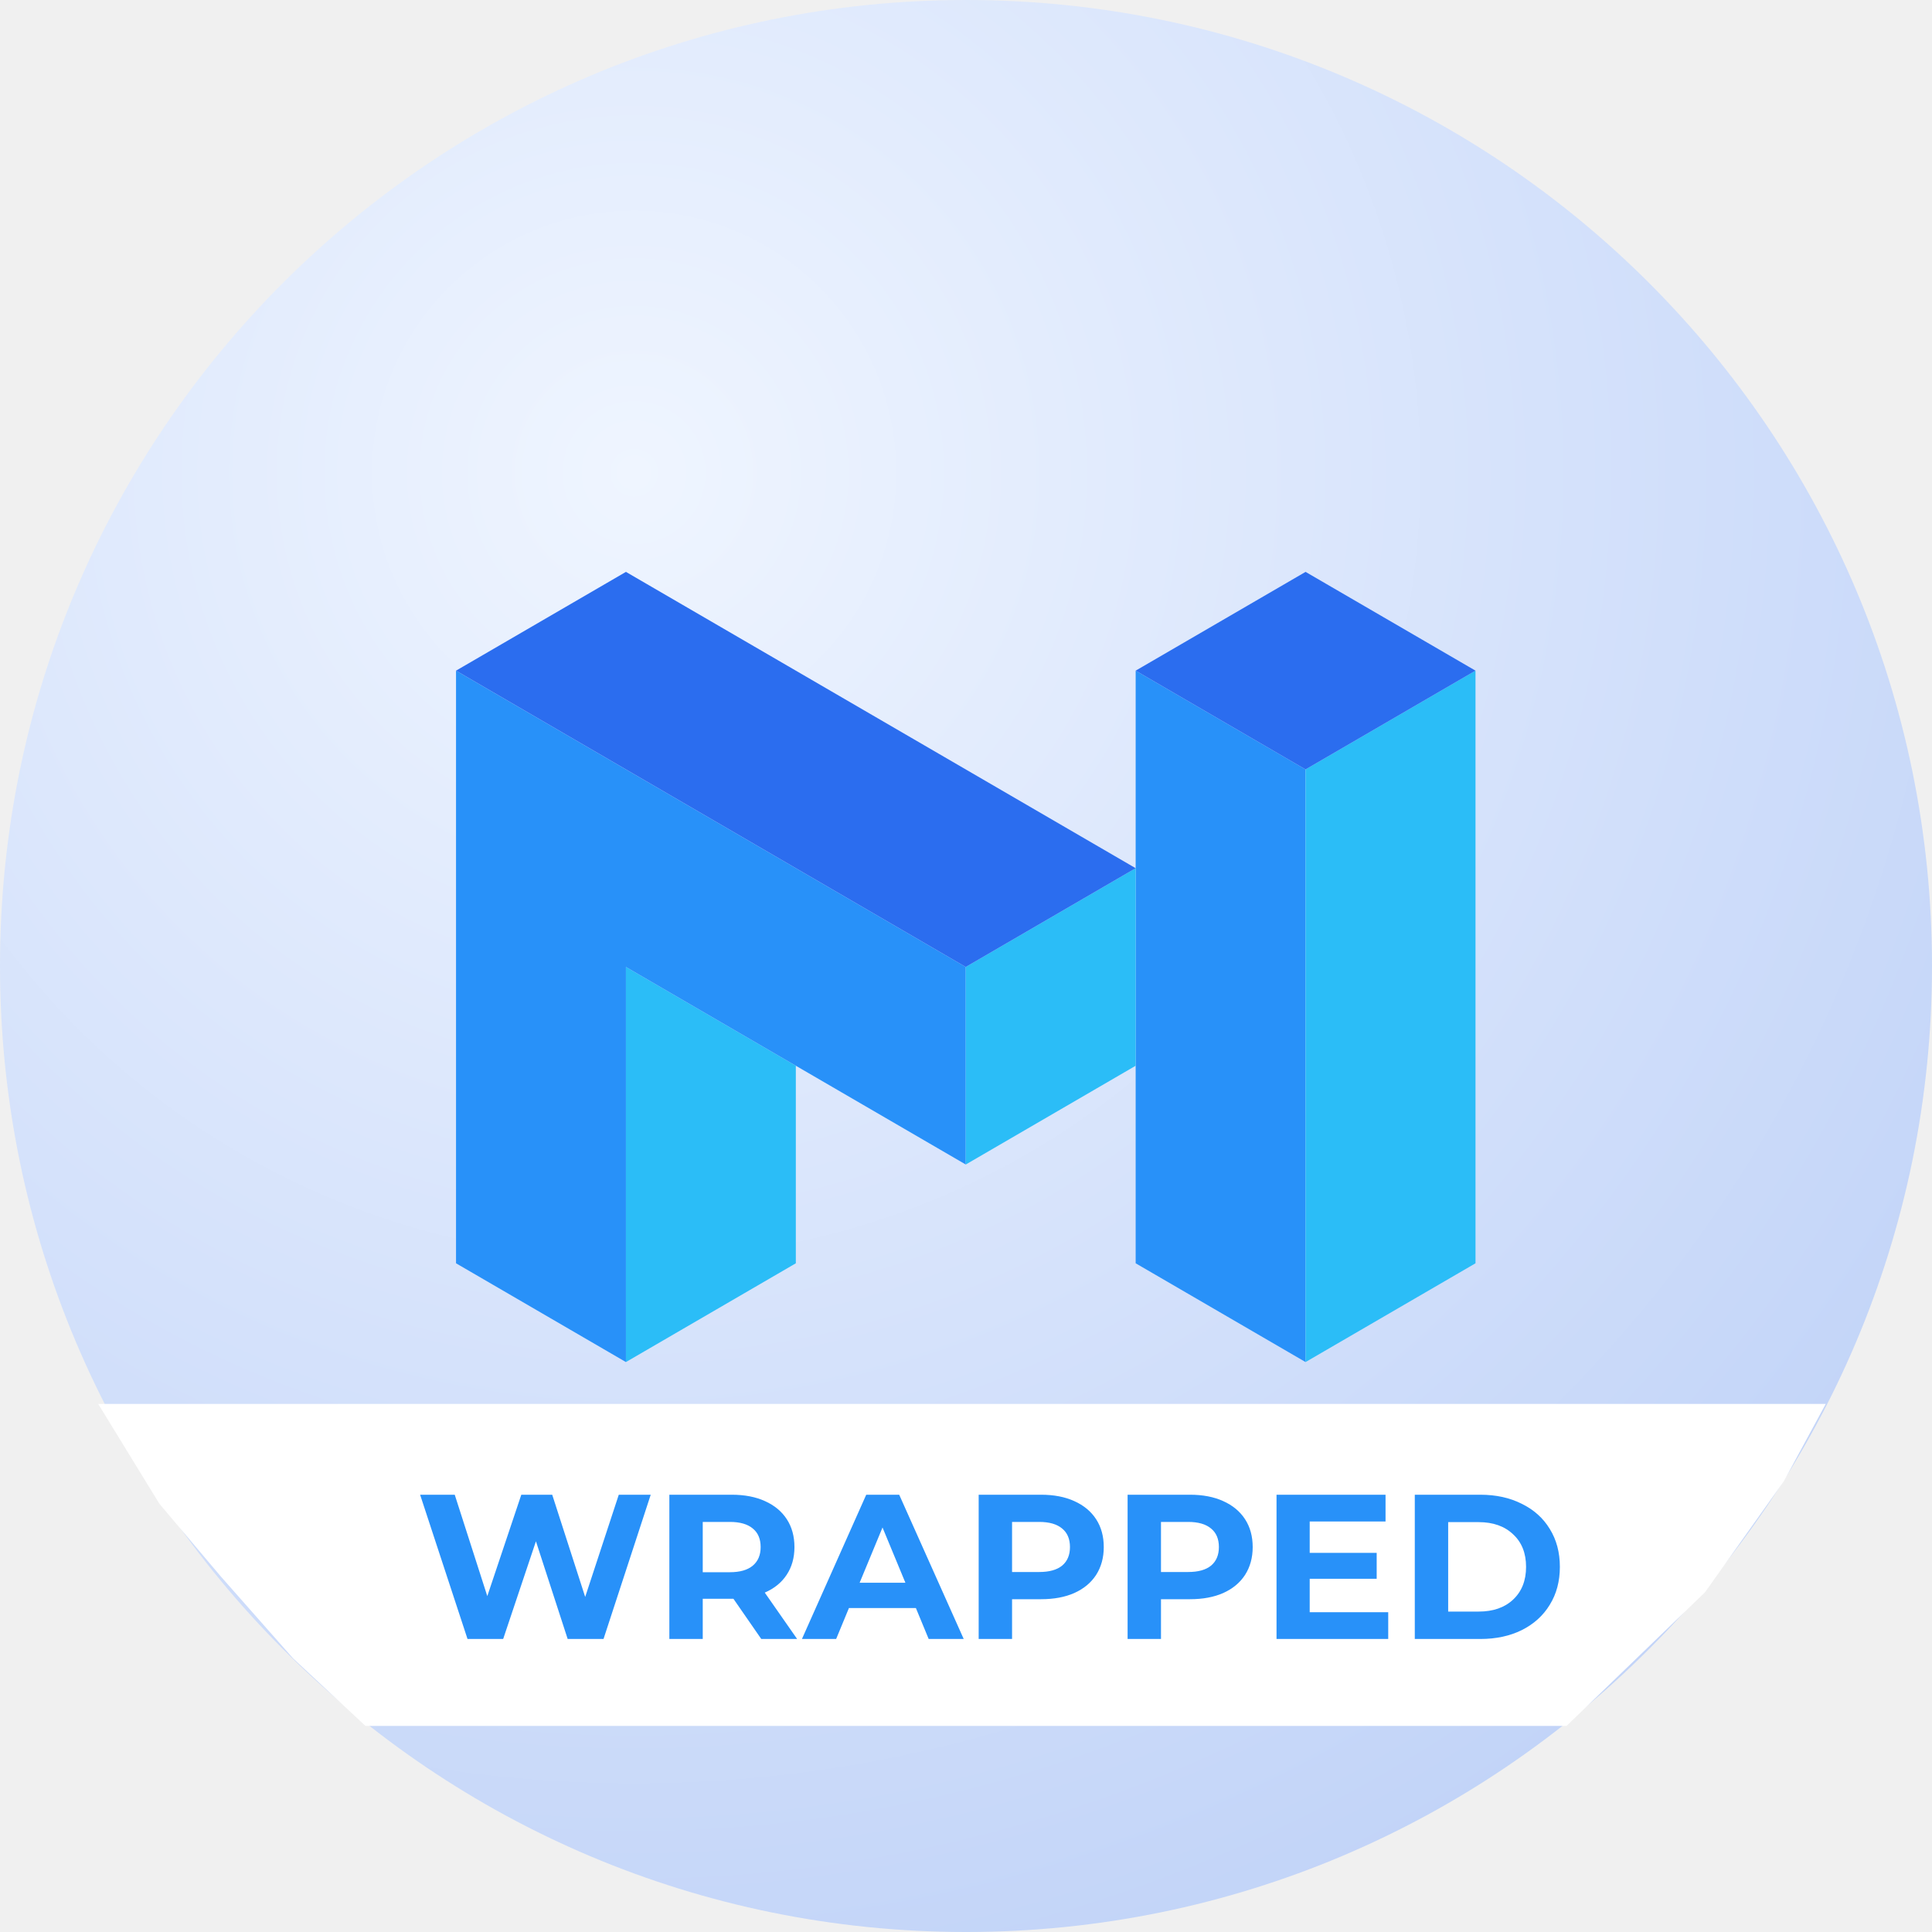
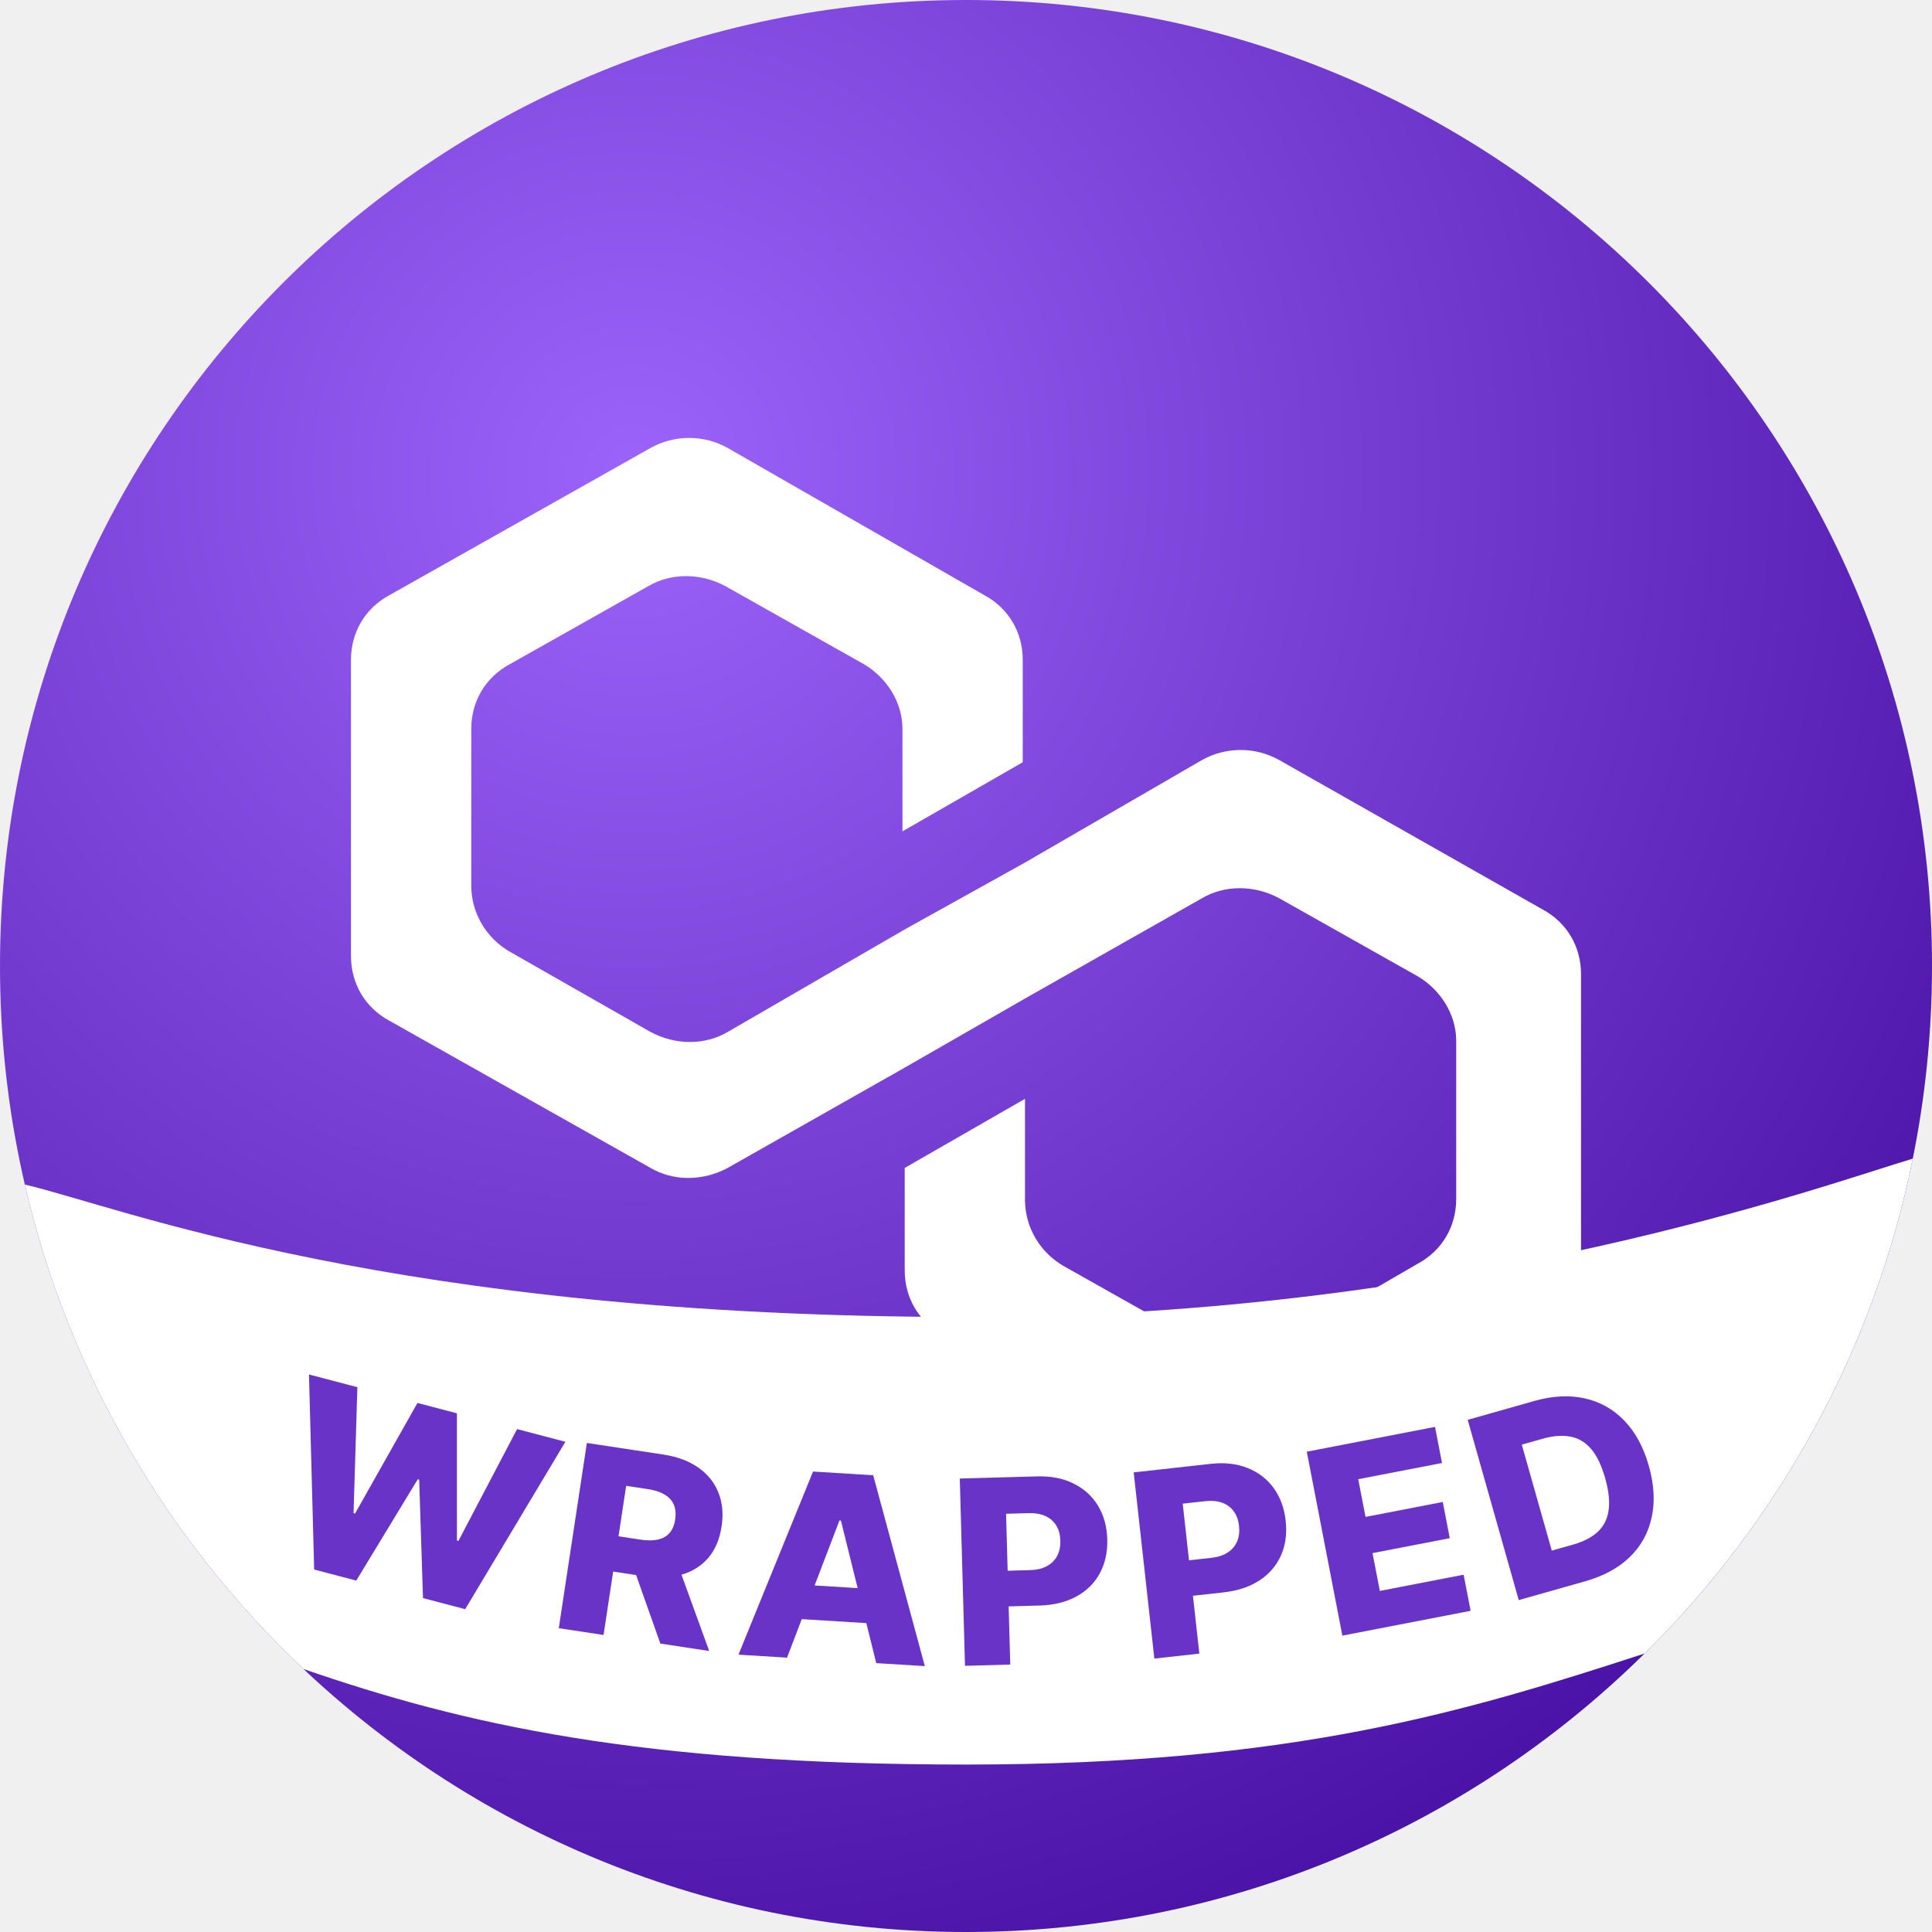
- <svg xmlns="http://www.w3.org/2000/svg" viewBox="0 0 600 600" fill="none">
-   <g clip-path="url(#clip0_611_230)">
-     <path d="M300 600C465.685 600 600 465.685 600 300C600 134.315 465.685 0 300 0C134.315 0 0 134.315 0 300C0 465.685 134.315 600 300 600Z" fill="url(#paint0_radial_611_230)" />
-     <path d="M194.388 423V300.302L247.153 330.977V392.326L194.388 423Z" fill="#2BBDF7" />
-     <path d="M141.623 208.278L299.926 300.302V361.651L194.388 300.302V423L141.623 392.325V208.278Z" fill="#2891F9" />
-     <path d="M352.691 208.278V392.325L405.456 423V238.953L352.691 208.278Z" fill="#2891F9" />
-     <path d="M299.926 300.302L352.691 269.628V330.977L299.926 361.651V300.302Z" fill="#2BBDF7" />
-     <path d="M458.23 208.278L405.456 238.953V423L458.23 392.325V208.278Z" fill="#2BBDF7" />
-     <path d="M141.623 208.278L194.388 177.604L352.691 269.627L299.926 300.302L141.623 208.278Z" fill="#2B6DEF" />
-     <path d="M405.456 177.604L458.23 208.278L405.456 238.953L352.691 208.278L405.456 177.604Z" fill="#2B6DEF" />
-     <path d="M30.5 436H567L554 460L529.5 494.5L486.5 536H113.5L91 515L68.5 489.5L49.5 467L30.5 436Z" fill="white" />
-     <path d="M202.087 464.2L187.431 509H176.295L166.439 478.664L156.263 509H145.191L130.471 464.2H141.223L151.335 495.688L161.895 464.2H171.495L181.735 495.944L192.167 464.2H202.087ZM236.419 509L227.779 496.52H227.267H218.243V509H207.875V464.2H227.267C231.235 464.2 234.669 464.861 237.571 466.184C240.515 467.507 242.776 469.384 244.355 471.816C245.933 474.248 246.723 477.128 246.723 480.456C246.723 483.784 245.912 486.664 244.291 489.096C242.712 491.485 240.451 493.32 237.507 494.6L247.555 509H236.419ZM236.227 480.456C236.227 477.939 235.416 476.019 233.795 474.696C232.173 473.331 229.805 472.648 226.691 472.648H218.243V488.264H226.691C229.805 488.264 232.173 487.581 233.795 486.216C235.416 484.851 236.227 482.931 236.227 480.456ZM284.441 499.4H263.641L259.673 509H249.049L269.017 464.2H279.257L299.289 509H288.409L284.441 499.4ZM281.177 491.528L274.073 474.376L266.969 491.528H281.177ZM323.329 464.2C327.297 464.2 330.732 464.861 333.633 466.184C336.577 467.507 338.838 469.384 340.417 471.816C341.996 474.248 342.785 477.128 342.785 480.456C342.785 483.741 341.996 486.621 340.417 489.096C338.838 491.528 336.577 493.405 333.633 494.728C330.732 496.008 327.297 496.648 323.329 496.648H314.305V509H303.937V464.2H323.329ZM322.753 488.2C325.868 488.2 328.236 487.539 329.857 486.216C331.478 484.851 332.289 482.931 332.289 480.456C332.289 477.939 331.478 476.019 329.857 474.696C328.236 473.331 325.868 472.648 322.753 472.648H314.305V488.2H322.753ZM369.579 464.2C373.547 464.2 376.982 464.861 379.883 466.184C382.827 467.507 385.088 469.384 386.667 471.816C388.246 474.248 389.035 477.128 389.035 480.456C389.035 483.741 388.246 486.621 386.667 489.096C385.088 491.528 382.827 493.405 379.883 494.728C376.982 496.008 373.547 496.648 369.579 496.648H360.555V509H350.187V464.2H369.579ZM369.003 488.2C372.118 488.2 374.486 487.539 376.107 486.216C377.728 484.851 378.539 482.931 378.539 480.456C378.539 477.939 377.728 476.019 376.107 474.696C374.486 473.331 372.118 472.648 369.003 472.648H360.555V488.2H369.003ZM431.125 500.68V509H396.437V464.2H430.293V472.52H406.741V482.248H427.541V490.312H406.741V500.68H431.125ZM439.375 464.2H459.727C464.591 464.2 468.879 465.139 472.591 467.016C476.345 468.851 479.247 471.453 481.295 474.824C483.385 478.195 484.431 482.12 484.431 486.6C484.431 491.08 483.385 495.005 481.295 498.376C479.247 501.747 476.345 504.371 472.591 506.248C468.879 508.083 464.591 509 459.727 509H439.375V464.2ZM459.215 500.488C463.695 500.488 467.257 499.251 469.903 496.776C472.591 494.259 473.935 490.867 473.935 486.6C473.935 482.333 472.591 478.963 469.903 476.488C467.257 473.971 463.695 472.712 459.215 472.712H449.743V500.488H459.215Z" fill="#2891F9" />
-   </g>
+ <svg xmlns="http://www.w3.org/2000/svg" width="600" height="600" viewBox="0 0 600 600" fill="none">
+   <path d="M300 600C465.685 600 600 465.685 600 300C600 134.315 465.685 0 300 0C134.315 0 0 134.315 0 300C0 465.685 134.315 600 300 600Z" fill="url(#paint0_radial_6846_44087)" />
+   <path d="M397.262 236.033C393.612 233.987 389.483 232.911 385.28 232.911C381.078 232.911 376.949 233.987 373.299 236.033L318.325 267.875L280.97 288.642L225.996 320.484C218.948 324.638 209.786 324.638 202.033 320.484L158.336 295.564C154.762 293.499 151.784 290.571 149.687 287.057C147.59 283.544 146.443 279.562 146.354 275.49V226.342C146.354 218.035 150.583 210.421 158.336 206.267L201.328 182.039C208.376 177.886 217.539 177.886 225.292 182.039L268.284 206.267C275.332 210.421 280.266 218.035 280.266 226.342V258.184L317.62 236.725V204.883C317.62 196.576 313.391 188.962 305.638 184.808L225.996 139.121C222.347 137.076 218.217 136 214.015 136C209.813 136 205.683 137.076 202.033 139.121L120.982 184.808C113.229 188.962 109 196.576 109 204.883V296.949C109 305.255 113.229 312.87 120.982 317.023L202.033 362.71C209.081 366.863 218.244 366.863 225.996 362.71L280.97 331.56L318.325 310.101L373.299 278.951C380.347 274.797 389.509 274.797 397.262 278.951L440.255 303.179C447.303 307.332 452.236 314.947 452.236 323.253V372.401C452.236 380.708 448.007 388.322 440.255 392.476L397.262 417.396C390.214 421.549 381.052 421.549 373.299 417.396L330.306 393.168C326.732 391.103 323.755 388.175 321.658 384.661C319.561 381.147 318.413 377.165 318.325 373.093V341.251L280.97 362.71V394.552C280.97 402.859 285.199 410.474 292.952 414.627L374.004 460.314C381.052 464.467 390.214 464.467 397.967 460.314L479.018 414.627C486.066 410.474 491 402.859 491 394.552V302.487C491 294.18 486.771 286.565 479.018 282.412L397.262 236.033V236.033Z" fill="white" />
+   <path d="M94.25 518.328C144 535.5 198.5 548 300 548C401.5 548 455.5 531.5 510.742 513.513C552.335 472.457 581.99 419.337 594.034 359.829C567.53 367.663 454.906 409 300 409C122 409 37.119 374.718 7.71 367.872C21.259 426.453 51.965 478.465 94.25 518.328Z" fill="white" />
+   <path d="M97.566 487.434L95.957 426.859L110.988 430.804L109.801 469.909L110.268 470.031L129.646 435.701L141.902 438.917L141.902 478.421L142.369 478.544L160.587 443.821L175.59 447.758L144.471 499.744L131.364 496.304L130.181 459.514L129.742 459.399L110.645 490.866L97.566 487.434Z" fill="#6A33C7" />
+   <path fill-rule="evenodd" clip-rule="evenodd" d="M173.537 505.648L182.256 448.123L206.019 451.725C210.325 452.378 213.925 453.718 216.816 455.746C219.729 457.759 221.819 460.336 223.086 463.478C224.356 466.601 224.693 470.129 224.097 474.061C223.492 478.05 222.108 481.307 219.944 483.833C217.798 486.323 215.03 488.057 211.64 489.036L220.247 512.728L205.08 510.429L197.546 489.145L190.425 488.065L187.44 507.755L173.537 505.648ZM198.939 478.15L192.085 477.111L194.461 461.438L201.314 462.477C203.393 462.792 205.098 463.357 206.431 464.172C207.766 464.968 208.709 466.011 209.261 467.301C209.815 468.573 209.957 470.098 209.688 471.877C209.418 473.656 208.831 475.061 207.928 476.093C207.027 477.106 205.823 477.785 204.315 478.131C202.828 478.462 201.036 478.468 198.939 478.15Z" fill="#6A33C7" />
+   <path fill-rule="evenodd" clip-rule="evenodd" d="M229.338 513.872L244.423 514.798L248.992 502.84L269.047 504.071L272.127 516.499L287.212 517.425L271.183 458.15L252.497 457.003L229.338 513.872ZM266.354 493.204L261.154 472.221L260.701 472.193L252.987 492.383L266.354 493.204Z" fill="#6A33C7" />
+   <path fill-rule="evenodd" clip-rule="evenodd" d="M299.69 517.333L298.073 459.174L322.098 458.505C326.452 458.384 330.234 459.132 333.443 460.748C336.67 462.344 339.188 464.633 340.995 467.614C342.801 470.577 343.76 474.055 343.871 478.05C343.983 482.063 343.2 485.6 341.523 488.659C339.864 491.699 337.439 494.087 334.248 495.824C331.056 497.561 327.236 498.492 322.787 498.615L313.245 498.881L313.747 516.942L299.69 517.333ZM319.866 487.613L312.937 487.806L312.445 470.114L319.374 469.921C321.476 469.862 323.256 470.173 324.715 470.852C326.174 471.532 327.291 472.524 328.066 473.828C328.84 475.114 329.253 476.656 329.303 478.455C329.352 480.235 329.027 481.807 328.326 483.171C327.624 484.517 326.564 485.579 325.146 486.358C323.747 487.135 321.987 487.554 319.866 487.613Z" fill="#6A33C7" />
+   <path fill-rule="evenodd" clip-rule="evenodd" d="M352.078 457.264L358.495 515.091L372.471 513.54L370.479 495.582L379.966 494.53C384.39 494.039 388.12 492.796 391.157 490.801C394.194 488.806 396.414 486.226 397.816 483.059C399.234 479.872 399.722 476.283 399.279 472.293C398.838 468.321 397.596 464.933 395.551 462.13C393.503 459.309 390.806 457.236 387.457 455.911C384.126 454.566 380.295 454.133 375.966 454.614L352.078 457.264ZM369.257 484.57L376.146 483.806C378.255 483.572 379.974 483.01 381.304 482.119C382.653 481.226 383.622 480.08 384.21 478.681C384.796 477.263 384.991 475.669 384.794 473.9C384.596 472.111 384.057 470.609 383.179 469.391C382.299 468.155 381.104 467.259 379.594 466.702C378.084 466.146 376.284 465.983 374.195 466.215L367.305 466.979L369.257 484.57Z" fill="#6A33C7" />
+   <path d="M416.882 507.959L405.833 450.836L445.663 443.132L447.832 454.344L421.809 459.378L424.075 471.093L448.062 466.453L450.236 477.693L426.249 482.333L428.52 494.076L454.544 489.042L456.712 500.255L416.882 507.959Z" fill="#6A33C7" />
+   <path fill-rule="evenodd" clip-rule="evenodd" d="M471.658 496.923L492.351 491.065C498.036 489.455 502.633 486.953 506.14 483.559C509.642 480.146 511.911 476.029 512.948 471.209C514.002 466.383 513.704 461.054 512.053 455.223C510.408 449.409 507.873 444.734 504.45 441.195C501.022 437.638 496.925 435.334 492.159 434.282C487.406 433.207 482.177 433.476 476.474 435.091L455.809 440.942L471.658 496.923ZM488.565 479.677L481.923 481.557L472.605 448.646L479.056 446.82C482.263 445.912 485.113 445.686 487.604 446.142C490.108 446.575 492.266 447.834 494.076 449.919C495.882 451.987 497.355 455.034 498.495 459.061C499.636 463.089 499.984 466.474 499.54 469.218C499.11 471.938 497.953 474.145 496.071 475.839C494.202 477.51 491.7 478.789 488.565 479.677Z" fill="#6A33C7" />
  <defs>
-     <radialGradient id="paint0_radial_611_230" cx="0" cy="0" r="1" gradientUnits="userSpaceOnUse" gradientTransform="translate(196 143.5) rotate(54.1675) scale(497.082)">
-       <stop stop-color="#EFF5FF" />
-       <stop offset="1" stop-color="#C2D4F8" />
+     <radialGradient id="paint0_radial_6846_44087" cx="0" cy="0" r="1" gradientUnits="userSpaceOnUse" gradientTransform="translate(196 143.5) rotate(54.1675) scale(497.082)">
+       <stop stop-color="#9C63FA" />
+       <stop offset="1" stop-color="#4A12A6" />
    </radialGradient>
-     <clipPath id="clip0_611_230">
-       <rect width="600" height="600" fill="white" />
-     </clipPath>
  </defs>
</svg>
